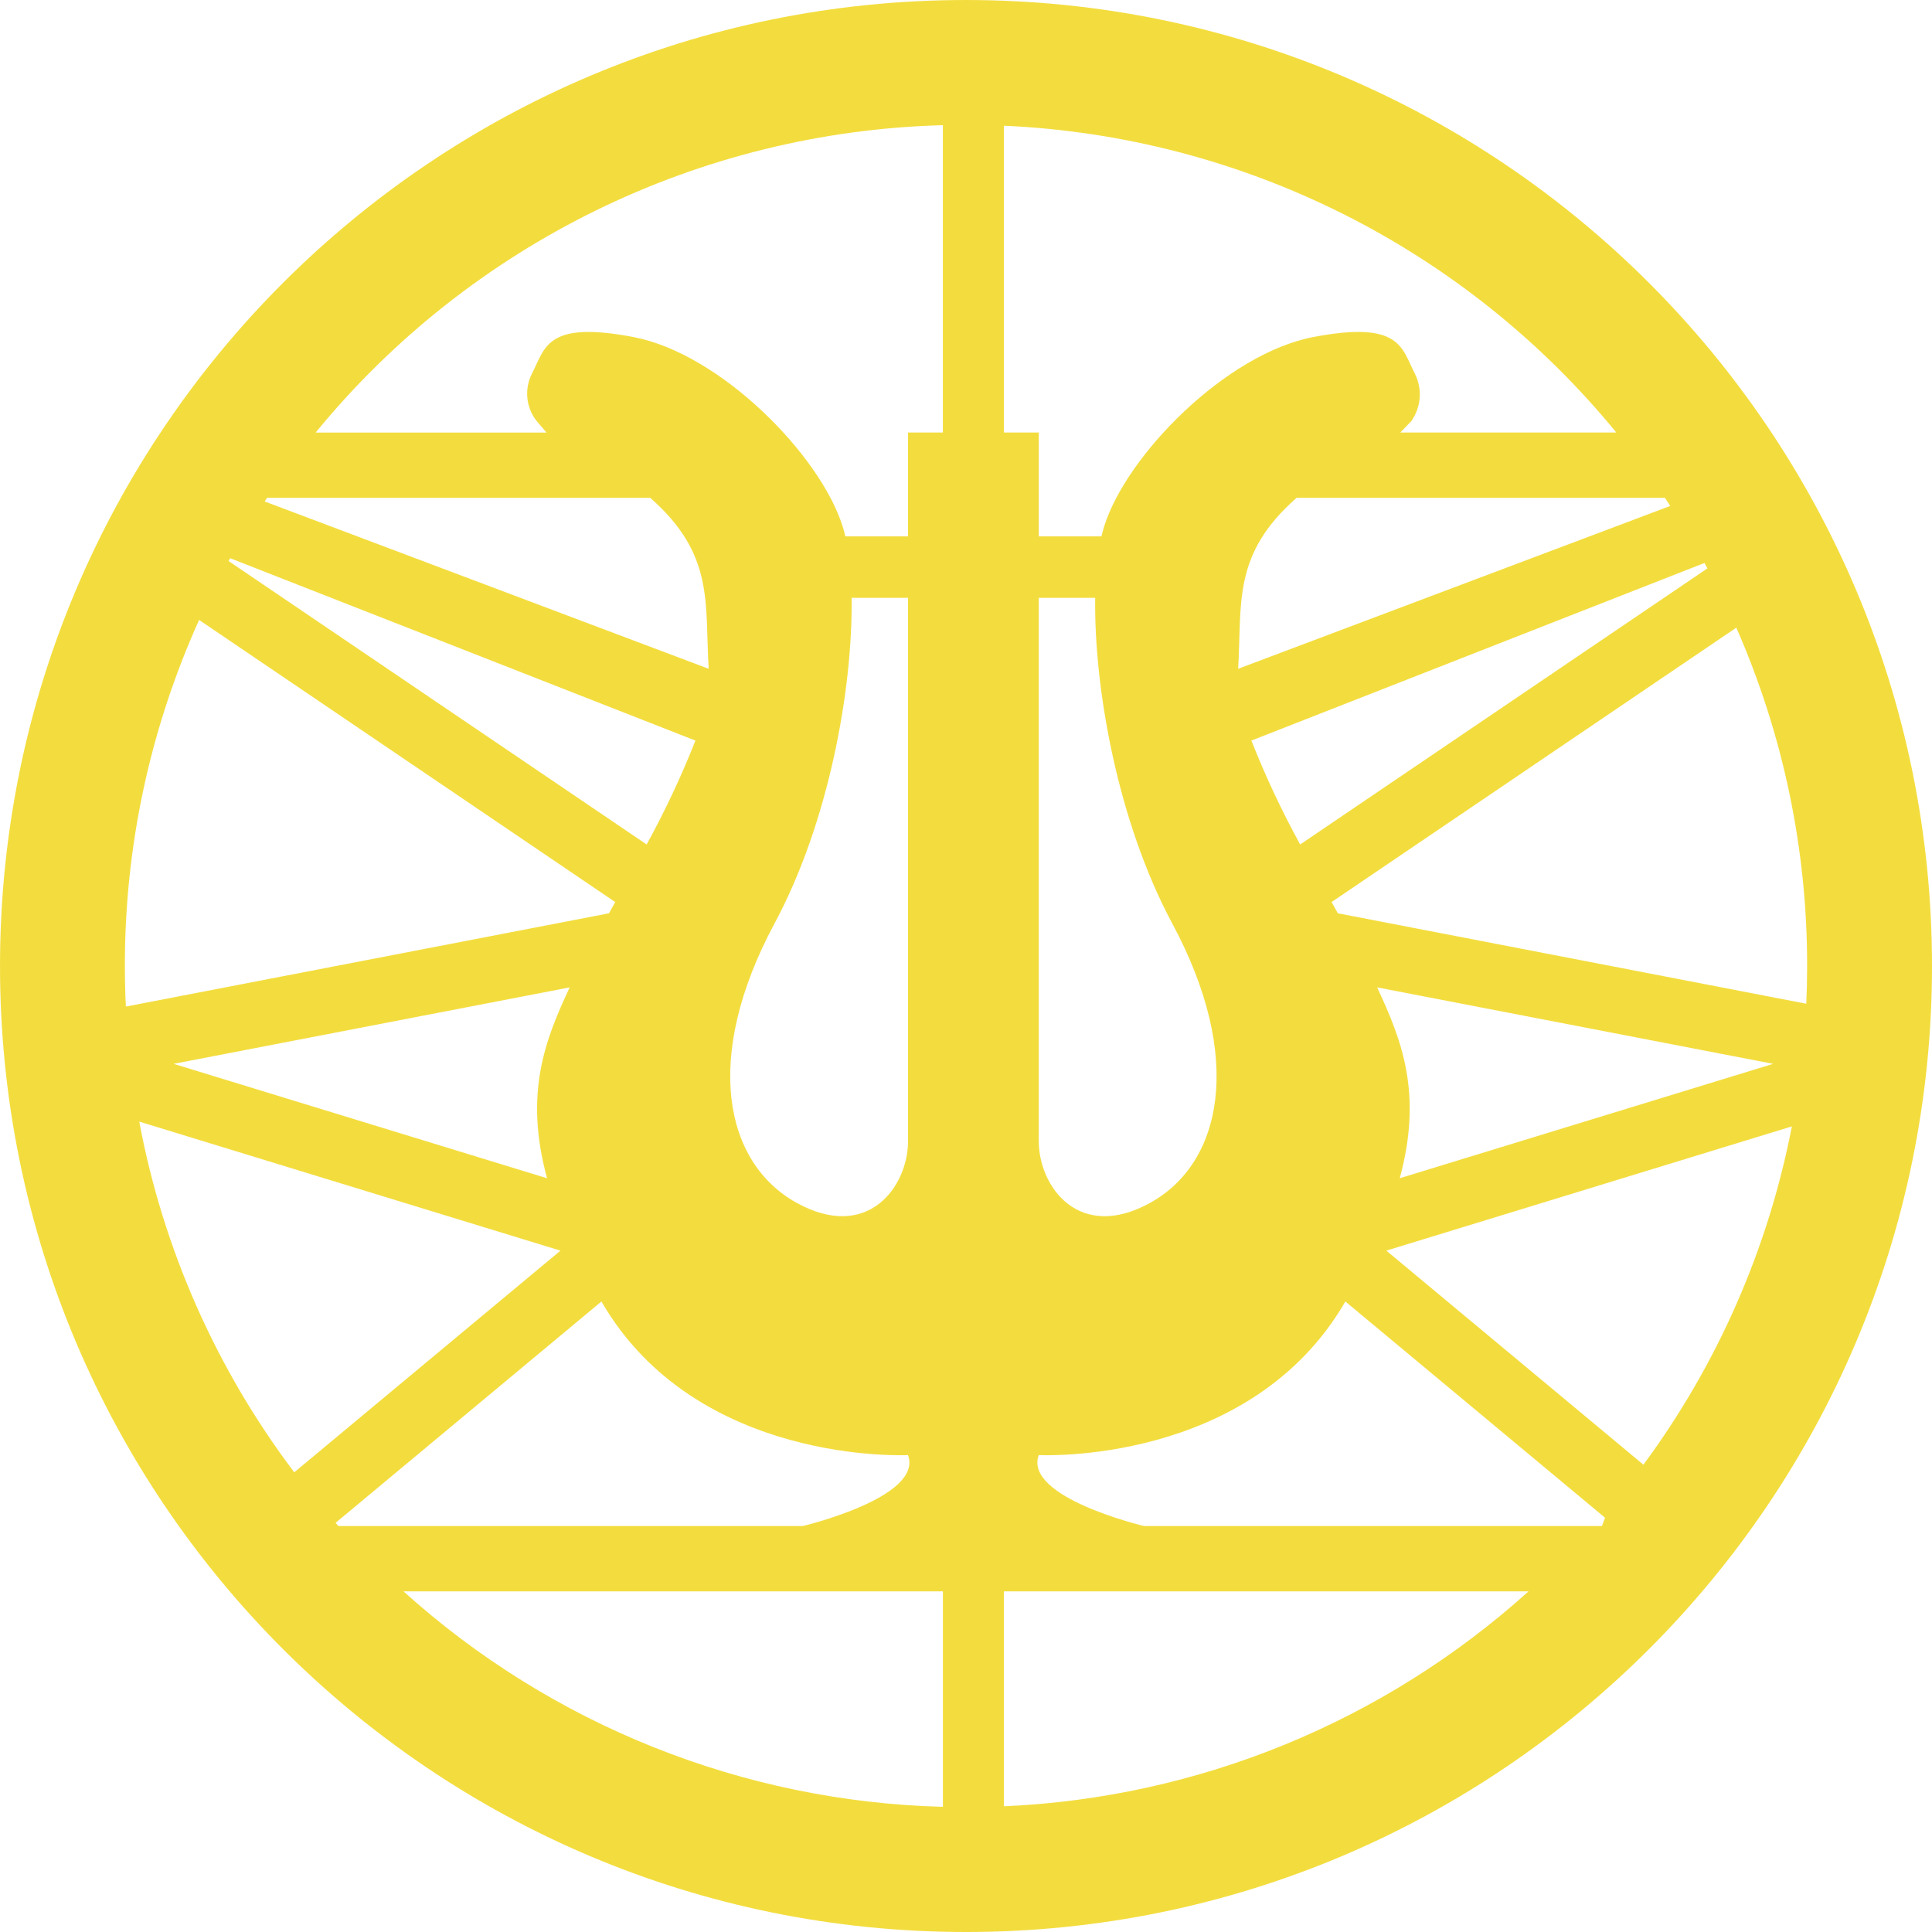
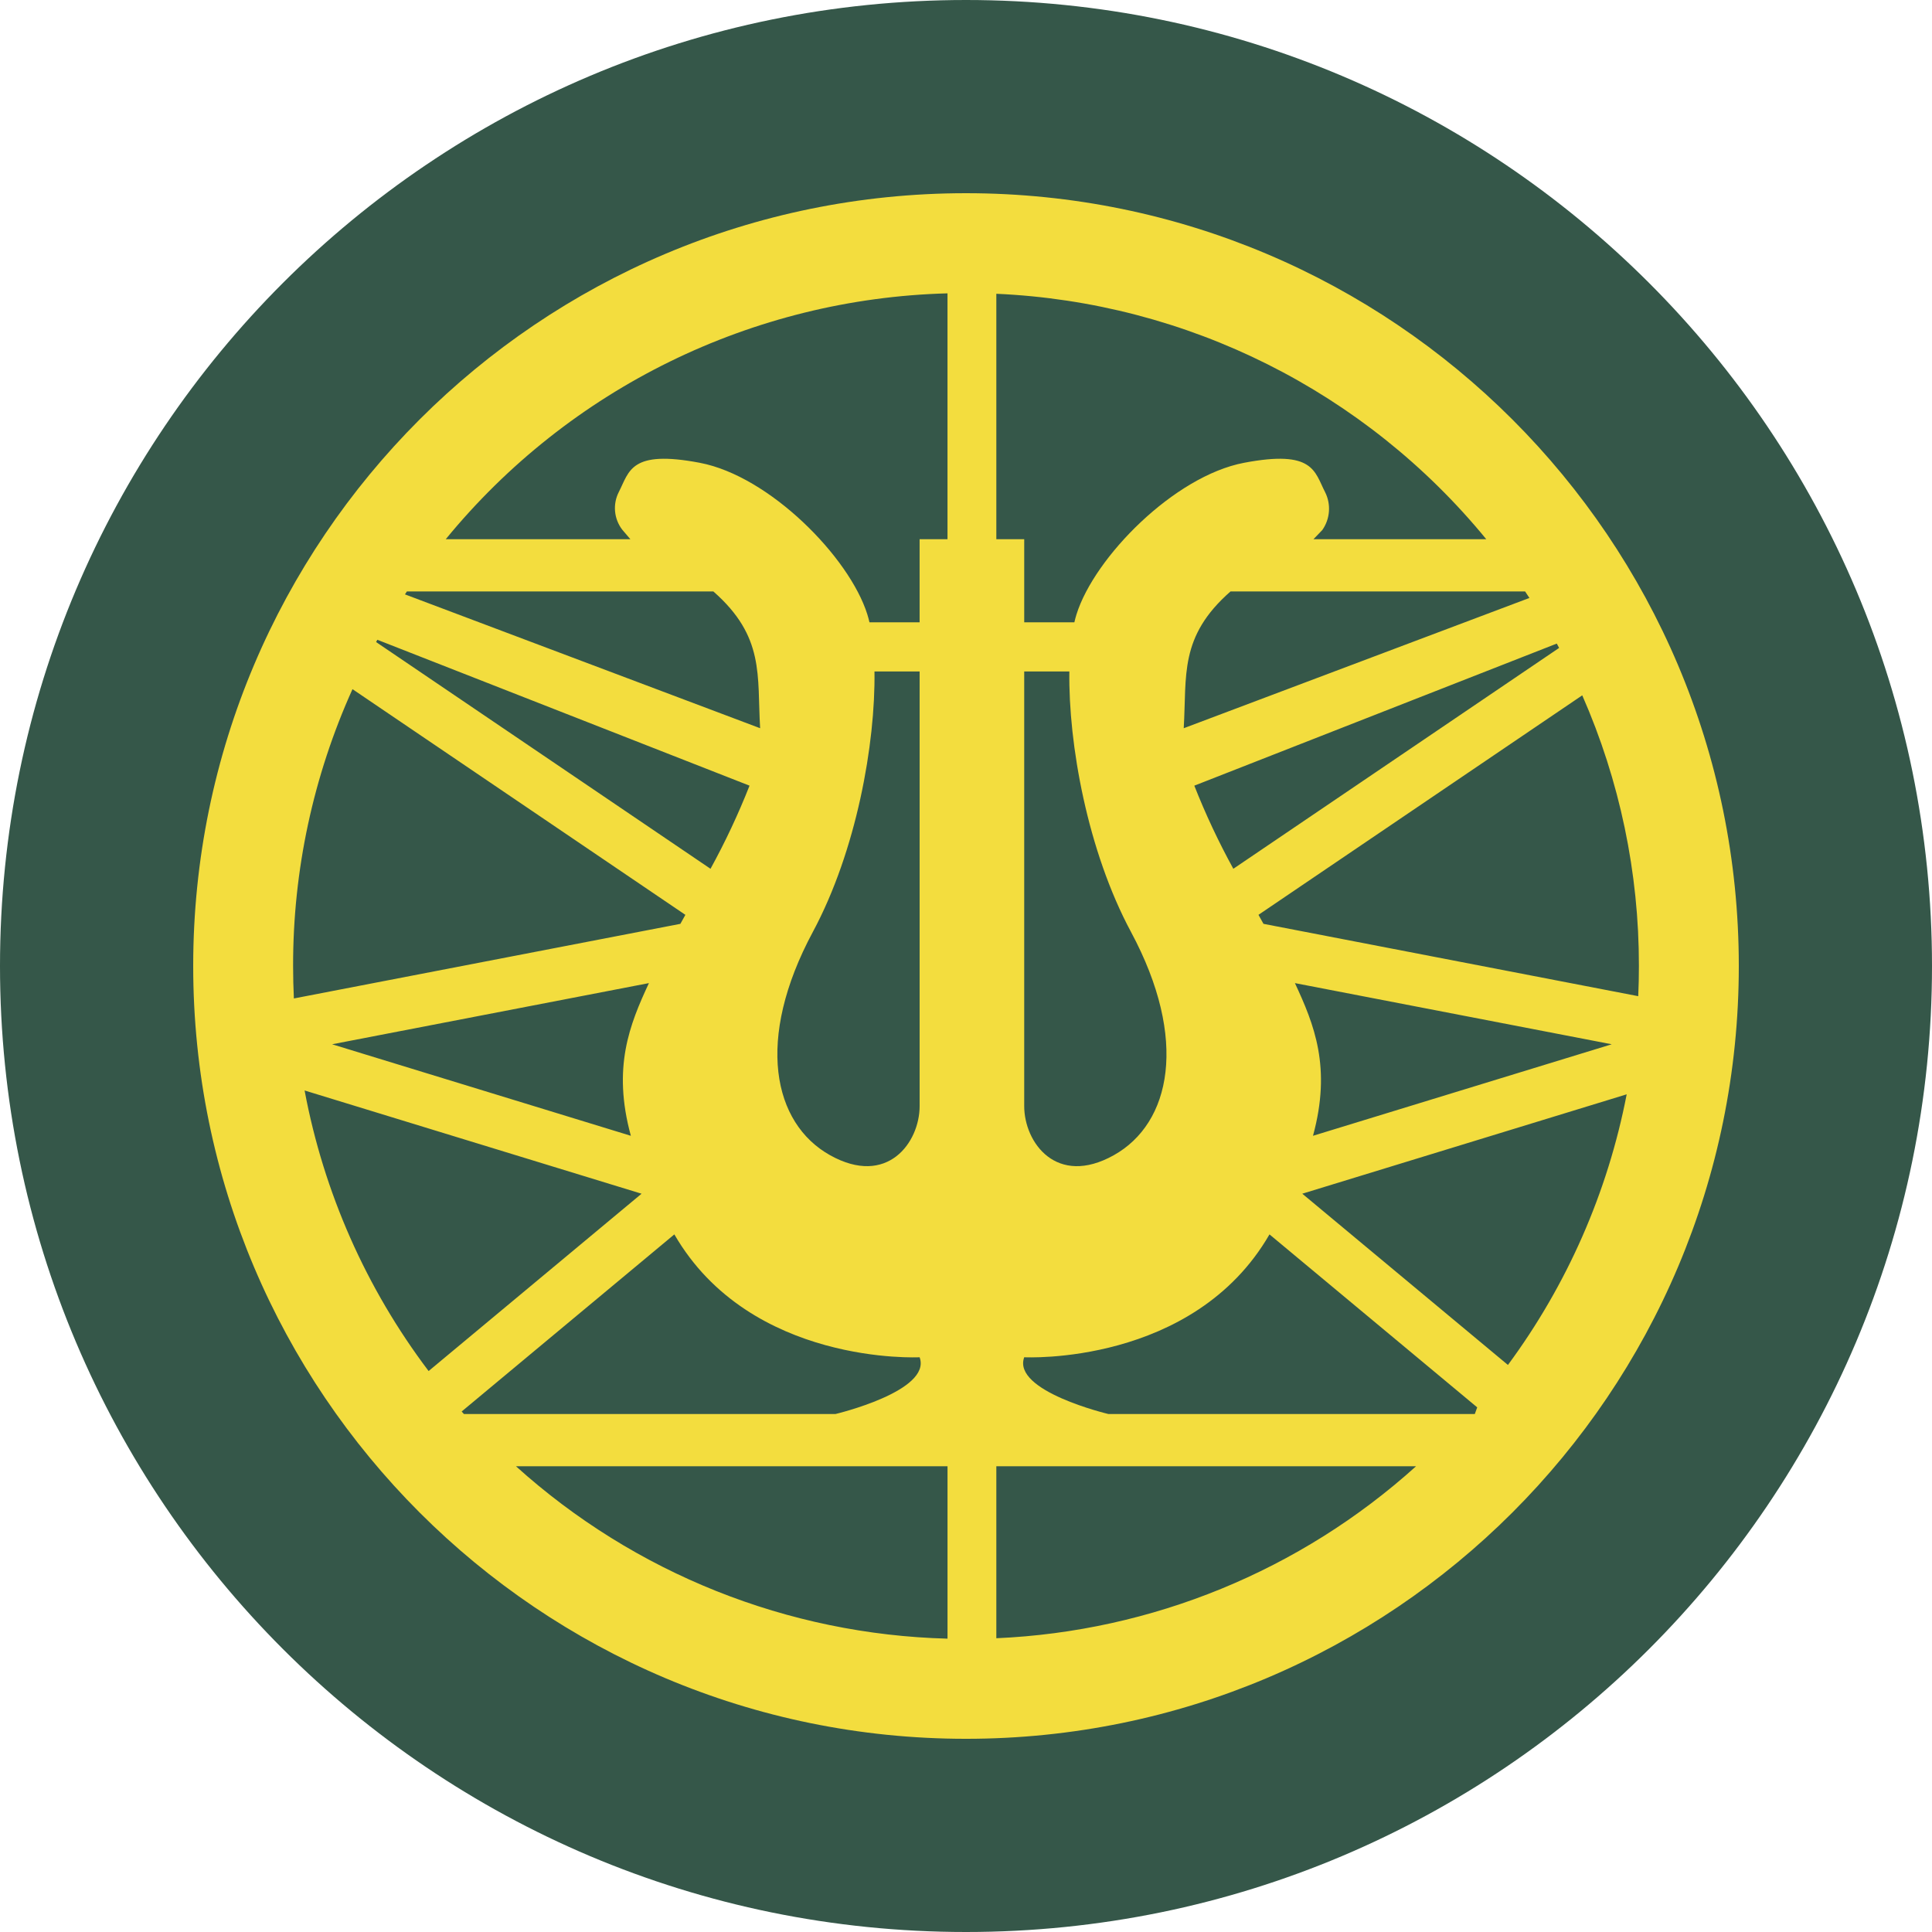
<svg xmlns="http://www.w3.org/2000/svg" viewBox="0 0 175.112 175.112">
-   <path d="M180,22.382a87.556,87.556,0,1,0,87.556,87.556A87.556,87.556,0,0,0,180,22.382Zm3.436,144.234h47.553a75.935,75.935,0,0,1-47.553,19.484Zm54.209-5.918h-41.51s-10.947-2.592-9.539-6.432c0,0,19.161.996,27.789-13.92l23.533,19.596Zm-38.95-54.616c6.55,12.197,4.517,21.683-1.958,25.297s-10.142-1.436-10.142-5.571V76.568H191.71C191.594,84.744,193.749,96.871,198.695,106.081Zm48.503-32.182L210.288,98.923a82.213,82.213,0,0,1-4.421-9.417l41.066-16.097Q247.066,73.653,247.198,73.899Zm-3.365-5.661-39.165,14.76c.355-5.984-.546-10.36,5.296-15.494h33.382Q243.591,67.869,243.833,68.238ZM217.265,111.876h0l35.894,6.93-33.846,10.369C221.428,121.428,219.453,116.574,217.265,111.876Zm.834,23.86,36.755-11.26a75.864,75.864,0,0,1-13.455,30.662Zm38.063-22.379-42.459-8.197c-.186-.335-.375-.676-.566-1.019L249.819,79.272a75.977,75.977,0,0,1,6.419,30.666Q256.239,111.657,256.162,113.358ZM238.945,61.585H219.365l1-1.038a4.188,4.188,0,0,0,.314-4.307c-1.205-2.334-1.28-4.818-9.185-3.313s-16.94,10.691-18.973,17.166c-.088.281-.169.583-.243.903H186.596V61.585h-3.16V33.777A76.087,76.087,0,0,1,238.945,61.585Zm-61.041-27.857v27.857h-3.16v9.412h-5.682c-.074-.32-.155-.623-.243-.903-2.033-6.475-11.067-15.66-18.973-17.166s-7.981.979-9.185,3.313a4.011,4.011,0,0,0,.385,4.254l.929,1.091H121.055A76.085,76.085,0,0,1,177.905,33.728Zm-35.876,95.447-33.846-10.369,35.894-6.93h0C141.887,116.574,139.913,121.428,142.029,129.175Zm1.214,6.562-24.127,20.091a75.876,75.876,0,0,1-14.05-31.787Zm3.714,4.609c8.628,14.916,27.789,13.92,27.789,13.92,1.408,3.84-9.539,6.432-9.539,6.432h-42.09q-.128-.143-.256-.287Zm-33.65-67.369,42.169,16.529a82.229,82.229,0,0,1-4.421,9.417l-37.89-25.688Q113.234,73.106,113.305,72.977Zm3.349-5.473h34.724c5.842,5.134,4.941,9.51,5.296,15.494L116.434,67.833Q116.544,67.668,116.654,67.504Zm52.977,9.065h5.114v49.238c0,4.136-3.667,9.185-10.142,5.571s-8.508-13.1-1.958-25.297C167.592,96.871,169.747,84.744,169.631,76.568Zm8.274,90.047v19.532a75.941,75.941,0,0,1-48.894-19.532Zm-67.413-88.042,37.713,25.568c-.191.344-.38.684-.566,1.019L103.85,113.615q-.087-1.827-.088-3.676A75.964,75.964,0,0,1,110.491,78.573Z" transform="translate(-92.4438 -22.3818)" fill="#f3dd3e" />
+   <circle cx="87.556" cy="87.556" r="87.556" fill="#355749" />
+   <g transform="translate(87.5562 87.5562) scale(0.8) translate(-87.5562 -87.5562)">
+     <path d="M180,22.382a87.556,87.556,0,1,0,87.556,87.556A87.556,87.556,0,0,0,180,22.382Zm3.436,144.234h47.553a75.935,75.935,0,0,1-47.553,19.484Zm54.209-5.918h-41.51s-10.947-2.592-9.539-6.432c0,0,19.161.996,27.789-13.92l23.533,19.596Zm-38.95-54.616c6.55,12.197,4.517,21.683-1.958,25.297s-10.142-1.436-10.142-5.571V76.568H191.71C191.594,84.744,193.749,96.871,198.695,106.081Zm48.503-32.182L210.288,98.923a82.213,82.213,0,0,1-4.421-9.417l41.066-16.097Q247.066,73.653,247.198,73.899Zm-3.365-5.661-39.165,14.76c.355-5.984-.546-10.36,5.296-15.494h33.382Q243.591,67.869,243.833,68.238ZM217.265,111.876h0l35.894,6.93-33.846,10.369C221.428,121.428,219.453,116.574,217.265,111.876Zm.834,23.86,36.755-11.26a75.864,75.864,0,0,1-13.455,30.662Zm38.063-22.379-42.459-8.197c-.186-.335-.375-.676-.566-1.019L249.819,79.272a75.977,75.977,0,0,1,6.419,30.666Q256.239,111.657,256.162,113.358ZM238.945,61.585H219.365l1-1.038a4.188,4.188,0,0,0,.314-4.307c-1.205-2.334-1.28-4.818-9.185-3.313s-16.94,10.691-18.973,17.166c-.088.281-.169.583-.243.903H186.596V61.585h-3.16V33.777A76.087,76.087,0,0,1,238.945,61.585Zm-61.041-27.857v27.857h-3.16v9.412h-5.682c-.074-.32-.155-.623-.243-.903-2.033-6.475-11.067-15.66-18.973-17.166s-7.981.979-9.185,3.313a4.011,4.011,0,0,0,.385,4.254l.929,1.091H121.055A76.085,76.085,0,0,1,177.905,33.728Zm-35.876,95.447-33.846-10.369,35.894-6.93h0C141.887,116.574,139.913,121.428,142.029,129.175Zm1.214,6.562-24.127,20.091a75.876,75.876,0,0,1-14.05-31.787Zm3.714,4.609c8.628,14.916,27.789,13.92,27.789,13.92,1.408,3.84-9.539,6.432-9.539,6.432h-42.09q-.128-.143-.256-.287Zm-33.65-67.369,42.169,16.529a82.229,82.229,0,0,1-4.421,9.417l-37.89-25.688Q113.234,73.106,113.305,72.977Zm3.349-5.473h34.724c5.842,5.134,4.941,9.51,5.296,15.494L116.434,67.833Q116.544,67.668,116.654,67.504Zm52.977,9.065h5.114v49.238c0,4.136-3.667,9.185-10.142,5.571s-8.508-13.1-1.958-25.297C167.592,96.871,169.747,84.744,169.631,76.568Zm8.274,90.047v19.532a75.941,75.941,0,0,1-48.894-19.532Zm-67.413-88.042,37.713,25.568c-.191.344-.38.684-.566,1.019L103.85,113.615q-.087-1.827-.088-3.676A75.964,75.964,0,0,1,110.491,78.573Z" transform="translate(-92.4438 -22.3818)" fill="#f3dd3e" />
+   </g>
</svg>
